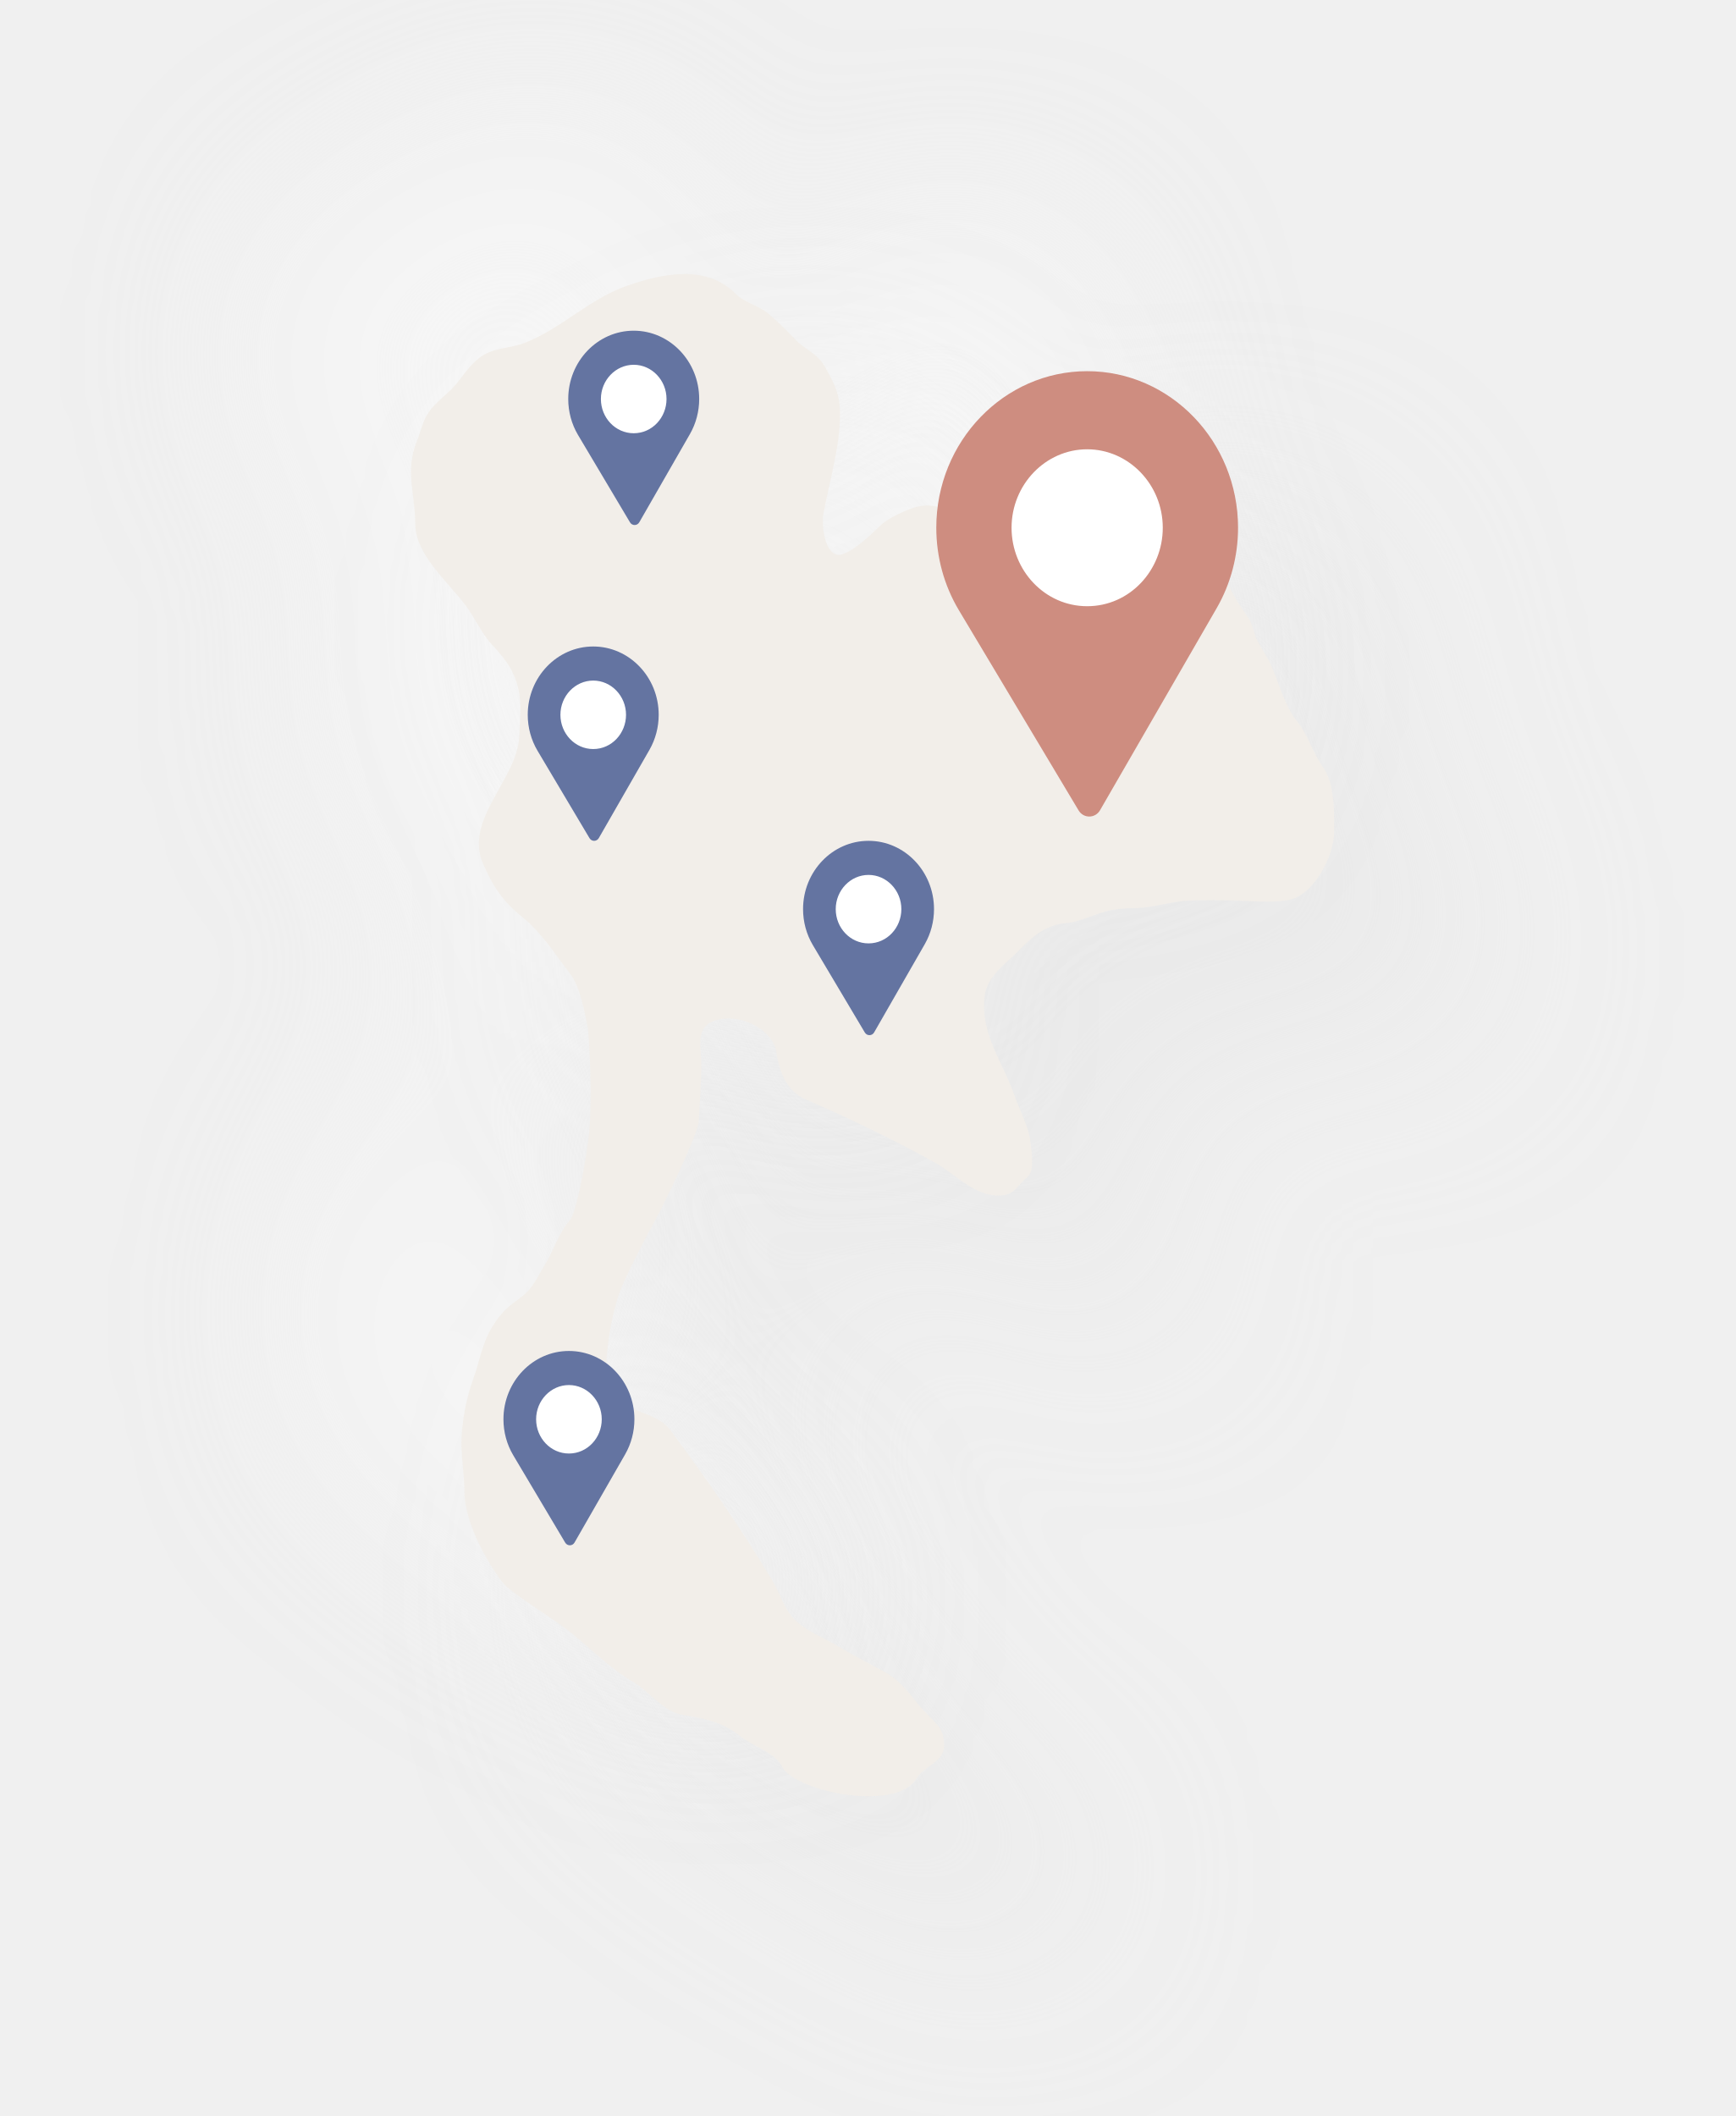
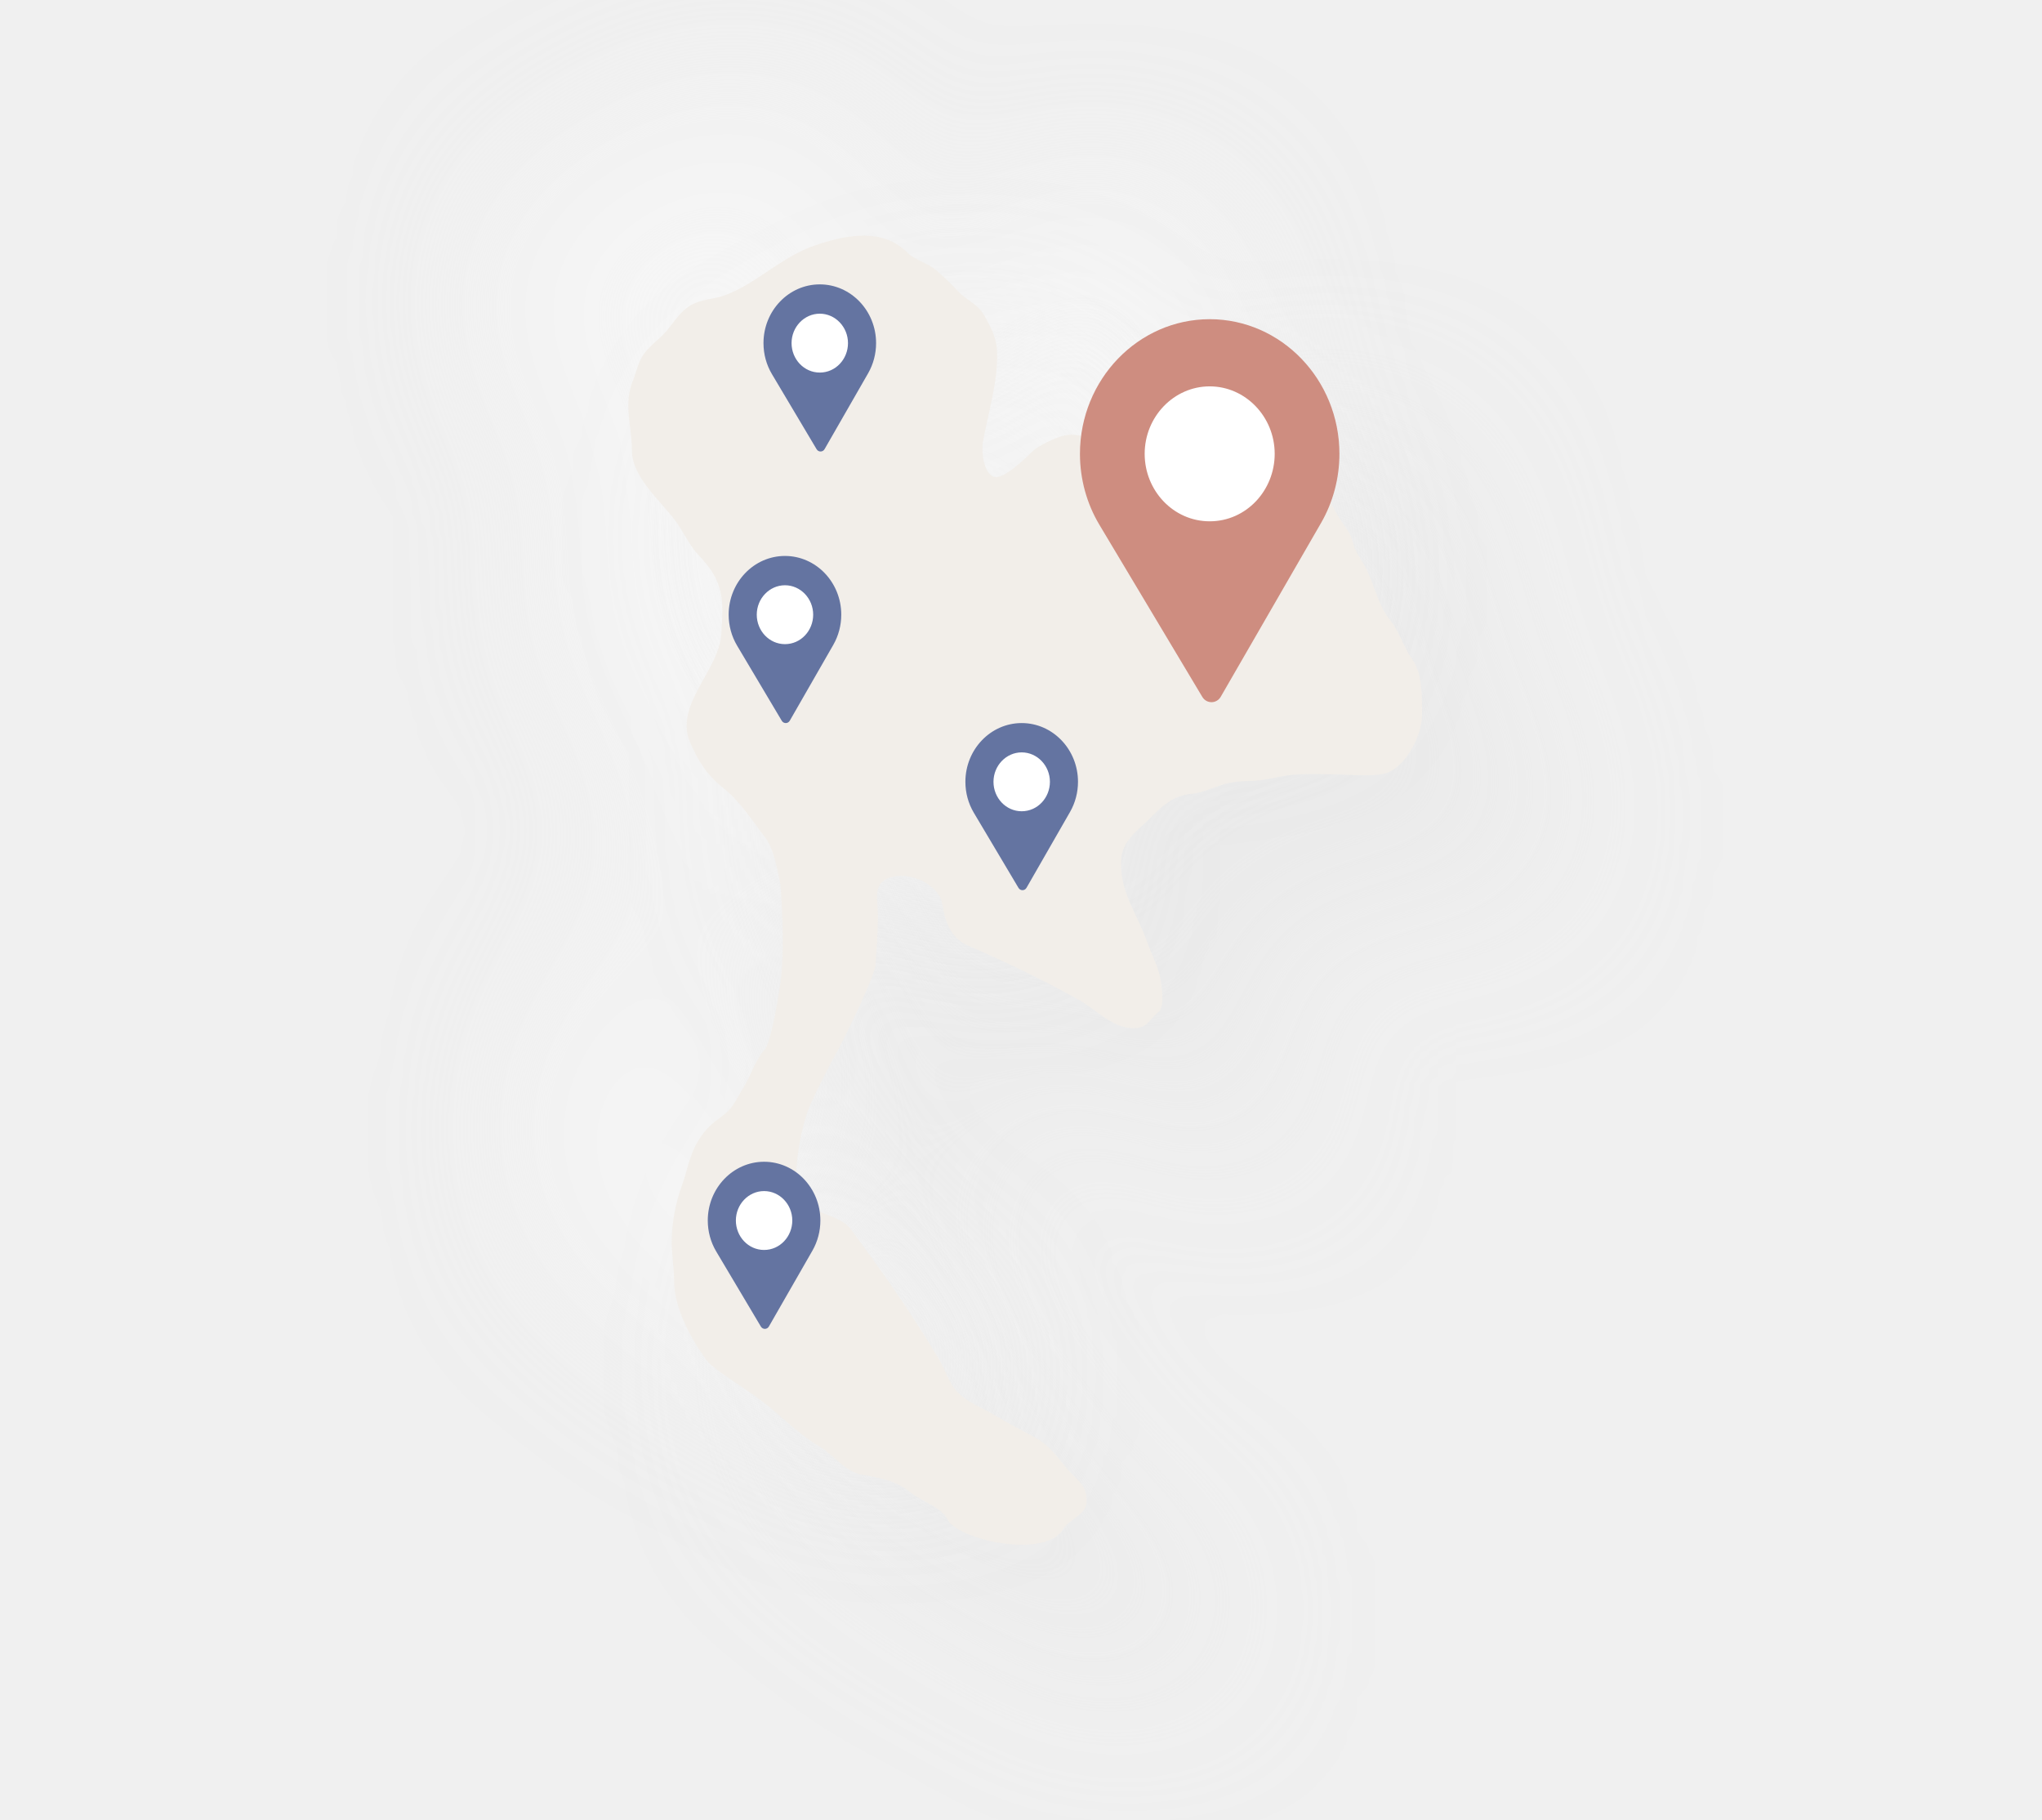
- <svg xmlns="http://www.w3.org/2000/svg" width="114" height="139" viewBox="0 0 114 139" fill="none">
+ <svg xmlns="http://www.w3.org/2000/svg" width="156" height="139" viewBox="0 0 156 139" fill="none">
  <g filter="url(#filter0_dd)">
-     <path d="M48.536 113.986C49.394 114.693 50.795 115.073 51.341 115.974C51.931 117.594 58.833 119.151 60.22 116.802C60.641 116.089 61.981 115.722 62.013 114.741C62.052 113.496 61.455 113.224 60.642 112.33C59.779 111.382 59.311 110.483 58.069 109.808C57.042 109.251 55.995 108.711 55 108.115C54.03 107.533 52.945 107.155 52.153 106.348C51.53 105.713 51.172 104.547 50.719 103.799C48.463 100.08 46.643 97.484 44.021 93.926C42.905 92.41 39.805 92.851 39.805 90.465C39.805 88.637 40.07 86.942 40.606 85.164C40.896 84.202 42.523 81.063 43.032 80.177C43.403 79.509 45.617 75.051 45.883 73.787C45.883 73.787 46.108 70.683 46.069 69.723C46.023 68.623 45.623 67.278 47.302 66.953C48.855 66.652 50.799 67.731 50.993 69.088C51.16 70.253 51.601 71.64 52.902 72.207C55.804 73.474 58.728 74.868 61.464 76.403C62.635 77.06 63.875 78.407 65.345 78.529C66.662 78.639 66.751 77.91 67.507 77.305C67.968 76.936 67.756 75.57 67.696 75.051C67.574 73.984 67.004 73.005 66.653 71.996C65.854 69.707 64.393 67.949 64.68 65.444C64.836 64.087 66.154 63.258 67.095 62.278C67.834 61.509 68.776 60.734 69.985 60.649C70.73 60.596 71.659 60.17 72.368 59.95C73.153 59.705 73.758 59.671 74.582 59.655C75.77 59.632 76.919 59.205 78.104 59.158C79.175 59.116 80.118 59.132 81.183 59.158C82.355 59.187 83.342 59.305 84.505 59.149C86.344 58.902 87.637 56.123 87.637 54.695C87.637 53.366 87.701 51.484 86.878 50.342C86.198 49.4 85.942 48.304 85.212 47.398C84.351 46.328 84.016 44.823 83.461 43.625C83.212 43.086 82.869 42.614 82.597 42.097C82.319 41.57 82.356 41.105 81.985 40.569C81.3 39.58 80.728 38.718 80.382 37.588C80.075 36.583 78.703 35.669 77.809 35.048C76.922 34.432 76.123 33.607 75.11 33.152C73.107 32.254 71.639 32.249 69.51 32.738C68.222 33.034 67.607 34.007 66.368 34.386C65.117 34.768 64.161 34.096 63.057 33.741C62.054 33.419 61.183 33.01 60.125 33.318C59.496 33.501 58.307 34.067 57.879 34.477C57.448 34.891 55.689 36.653 54.947 36.428C54.1 36.172 53.979 34.376 54.083 33.797C54.476 31.61 55.179 29.411 55.179 27.189C55.179 25.898 54.809 25.181 54.157 24.042C53.672 23.196 52.883 22.982 52.237 22.294C51.694 21.714 51.144 21.183 50.529 20.646C49.921 20.115 48.861 19.844 48.357 19.33C46.441 17.38 43.641 17.918 41.176 18.778C38.719 19.636 36.89 21.572 34.49 22.514C33.573 22.875 32.641 22.821 31.791 23.306C31.027 23.741 30.543 24.514 30.019 25.165C29.477 25.837 28.756 26.293 28.226 26.987C27.77 27.584 27.657 28.316 27.372 29.011C26.594 30.912 27.277 32.507 27.277 34.395C27.277 36.445 29.4 38.178 30.599 39.787C31.179 40.566 31.657 41.643 32.307 42.336C32.789 42.85 33.317 43.461 33.625 44.076C34.377 45.575 34.175 46.786 34.11 48.355C33.994 51.19 30.448 53.831 31.738 56.756C32.355 58.158 32.984 59.183 34.311 60.244C35.59 61.267 36.456 62.686 37.422 63.925C38.139 64.846 38.378 66.442 38.624 67.569C38.624 67.569 39.021 72.15 38.624 75.051C38.346 77.079 37.803 79.754 37.422 80.177C36.687 80.988 36.314 82.284 35.745 83.167C35.297 83.862 35.03 84.609 34.3 85.155C33.371 85.85 32.938 86.186 32.36 87.115C31.651 88.253 31.517 89.423 31.073 90.63C30.627 91.845 30.352 93.329 30.314 94.606C30.281 95.729 30.504 96.809 30.504 97.919C30.504 99.729 31.607 101.934 32.655 103.458C32.84 103.727 33.09 104.085 33.351 104.296C34.689 105.38 36.304 106.278 37.633 107.36C38.916 108.406 40.147 109.648 41.608 110.498C42.639 111.098 43.584 112.451 44.845 112.652C46.174 112.862 47.506 113.137 48.536 113.986Z" fill="#F2EEE9" />
    <g clip-path="url(#clip0)">
-       <path d="M71.311 28.934C68.316 28.934 65.881 31.461 65.881 34.568C65.881 37.691 68.312 40.203 71.311 40.203C74.363 40.203 76.74 37.643 76.74 34.568C76.74 31.461 74.305 28.934 71.311 28.934Z" fill="white" />
-       <path d="M71.415 24.383C65.95 24.383 61.504 28.997 61.504 34.668C61.504 36.584 62.015 38.454 62.982 40.076L70.85 53.233C71.177 53.78 71.946 53.771 72.262 53.221L79.929 39.937C80.842 38.349 81.326 36.527 81.326 34.668C81.326 28.997 76.88 24.383 71.415 24.383ZM71.415 39.822C68.643 39.822 66.448 37.48 66.448 34.668C66.448 31.832 68.682 29.514 71.415 29.514C74.147 29.514 76.381 31.832 76.381 34.668C76.381 37.456 74.216 39.822 71.415 39.822Z" fill="#CE8D80" />
-     </g>
-     <g clip-path="url(#clip1)">
-       <path d="M57.008 57.22C55.708 57.22 54.652 58.322 54.652 59.678C54.652 61.041 55.706 62.137 57.008 62.137C58.333 62.137 59.364 61.02 59.364 59.678C59.364 58.322 58.307 57.22 57.008 57.22Z" fill="white" />
-       <path d="M57.053 55.234C54.681 55.234 52.752 57.247 52.752 59.722C52.752 60.558 52.974 61.374 53.394 62.082L56.808 67.823C56.95 68.062 57.284 68.058 57.421 67.818L60.748 62.021C61.144 61.328 61.354 60.533 61.354 59.722C61.354 57.247 59.425 55.234 57.053 55.234ZM57.053 61.971C55.85 61.971 54.898 60.949 54.898 59.722C54.898 58.485 55.867 57.473 57.053 57.473C58.239 57.473 59.209 58.485 59.209 59.722C59.209 60.938 58.269 61.971 57.053 61.971Z" fill="#6474A1" />
-     </g>
-     <g clip-path="url(#clip2)">
-       <path d="M38.923 44.454C37.623 44.454 36.567 45.556 36.567 46.913C36.567 48.275 37.621 49.371 38.923 49.371C40.248 49.371 41.279 48.254 41.279 46.913C41.279 45.556 40.222 44.454 38.923 44.454Z" fill="white" />
-       <path d="M38.968 42.468C36.596 42.468 34.667 44.481 34.667 46.956C34.667 47.792 34.889 48.608 35.309 49.316L38.723 55.057C38.865 55.296 39.199 55.292 39.336 55.052L42.663 49.255C43.059 48.562 43.269 47.767 43.269 46.956C43.269 44.481 41.34 42.468 38.968 42.468ZM38.968 49.205C37.765 49.205 36.813 48.183 36.813 46.956C36.813 45.719 37.782 44.707 38.968 44.707C40.154 44.707 41.123 45.719 41.123 46.956C41.123 48.172 40.184 49.205 38.968 49.205Z" fill="#6474A1" />
-     </g>
-     <g clip-path="url(#clip3)">
-       <path d="M41.582 23.709C40.283 23.709 39.226 24.812 39.226 26.168C39.226 27.53 40.281 28.626 41.582 28.626C42.907 28.626 43.938 27.51 43.938 26.168C43.938 24.812 42.882 23.709 41.582 23.709Z" fill="white" />
-       <path d="M41.628 21.723C39.256 21.723 37.327 23.737 37.327 26.211C37.327 27.047 37.548 27.863 37.968 28.571L41.383 34.312C41.524 34.551 41.858 34.547 41.995 34.307L45.322 28.511C45.719 27.818 45.929 27.023 45.929 26.211C45.929 23.737 43.999 21.723 41.628 21.723ZM41.628 28.46C40.425 28.46 39.472 27.439 39.472 26.211C39.472 24.974 40.442 23.962 41.628 23.962C42.813 23.962 43.783 24.974 43.783 26.211C43.783 27.428 42.843 28.46 41.628 28.46Z" fill="#6474A1" />
-     </g>
-     <g clip-path="url(#clip4)">
-       <path d="M37.327 90.731C36.028 90.731 34.971 91.833 34.971 93.189C34.971 94.552 36.026 95.648 37.327 95.648C38.652 95.648 39.683 94.531 39.683 93.189C39.683 91.833 38.627 90.731 37.327 90.731Z" fill="white" />
-       <path d="M37.372 88.745C35.001 88.745 33.071 90.758 33.071 93.233C33.071 94.069 33.293 94.885 33.713 95.593L37.127 101.334C37.269 101.572 37.603 101.569 37.74 101.329L41.067 95.532C41.463 94.839 41.673 94.044 41.673 93.233C41.673 90.758 39.744 88.745 37.372 88.745ZM37.372 95.482C36.169 95.482 35.217 94.46 35.217 93.233C35.217 91.995 36.187 90.984 37.372 90.984C38.558 90.984 39.528 91.995 39.528 93.233C39.528 94.449 38.588 95.482 37.372 95.482Z" fill="#6474A1" />
+       <path d="M69.536 113.986C70.394 114.693 71.795 115.073 72.341 115.974C72.931 117.594 79.833 119.151 81.22 116.802C81.641 116.089 82.981 115.722 83.013 114.741C83.052 113.496 82.455 113.224 81.642 112.33C80.779 111.382 80.311 110.483 79.069 109.808C78.043 109.251 76.995 108.711 76 108.115C75.03 107.533 73.945 107.155 73.153 106.348C72.53 105.713 72.172 104.547 71.719 103.799C69.463 100.08 67.643 97.484 65.021 93.926C63.905 92.41 60.805 92.851 60.805 90.465C60.805 88.637 61.07 86.942 61.606 85.164C61.896 84.202 63.523 81.063 64.031 80.177C64.403 79.509 66.617 75.051 66.883 73.787C66.883 73.787 67.108 70.683 67.069 69.723C67.023 68.623 66.623 67.278 68.302 66.953C69.855 66.652 71.799 67.731 71.993 69.088C72.16 70.253 72.601 71.64 73.902 72.207C76.804 73.474 79.728 74.868 82.464 76.403C83.635 77.06 84.875 78.407 86.345 78.529C87.662 78.639 87.751 77.91 88.507 77.305C88.968 76.936 88.756 75.57 88.696 75.051C88.574 73.984 88.004 73.005 87.653 71.996C86.854 69.707 85.393 67.949 85.68 65.444C85.836 64.087 87.154 63.258 88.095 62.278C88.834 61.509 89.776 60.734 90.985 60.649C91.73 60.596 92.659 60.17 93.368 59.95C94.153 59.705 94.758 59.671 95.582 59.655C96.77 59.632 97.919 59.205 99.104 59.158C100.175 59.116 101.118 59.132 102.184 59.158C103.355 59.187 104.342 59.305 105.505 59.149C107.344 58.902 108.637 56.123 108.637 54.695C108.637 53.366 108.701 51.484 107.878 50.342C107.198 49.4 106.942 48.304 106.212 47.398C105.351 46.328 105.016 44.823 104.461 43.625C104.212 43.086 103.869 42.614 103.597 42.097C103.319 41.57 103.356 41.105 102.985 40.569C102.3 39.58 101.728 38.718 101.382 37.588C101.075 36.583 99.703 35.669 98.809 35.048C97.922 34.432 97.123 33.607 96.11 33.152C94.107 32.254 92.639 32.249 90.51 32.738C89.222 33.034 88.607 34.007 87.368 34.386C86.117 34.768 85.161 34.096 84.057 33.741C83.054 33.419 82.183 33.01 81.125 33.318C80.496 33.501 79.307 34.067 78.879 34.477C78.448 34.891 76.689 36.653 75.947 36.428C75.1 36.172 74.979 34.376 75.083 33.797C75.476 31.61 76.179 29.411 76.179 27.189C76.179 25.898 75.809 25.181 75.157 24.042C74.672 23.196 73.883 22.982 73.237 22.294C72.694 21.714 72.144 21.183 71.529 20.646C70.921 20.115 69.862 19.844 69.357 19.33C67.441 17.38 64.641 17.918 62.176 18.778C59.719 19.636 57.89 21.572 55.49 22.514C54.573 22.875 53.641 22.821 52.791 23.306C52.027 23.741 51.543 24.514 51.019 25.165C50.477 25.837 49.757 26.293 49.226 26.987C48.77 27.584 48.657 28.316 48.372 29.011C47.594 30.912 48.277 32.507 48.277 34.395C48.277 36.445 50.4 38.178 51.599 39.787C52.179 40.566 52.657 41.643 53.307 42.336C53.789 42.85 54.317 43.461 54.625 44.076C55.377 45.575 55.175 46.786 55.11 48.355C54.994 51.19 51.449 53.831 52.738 56.756C53.355 58.158 53.984 59.183 55.311 60.244C56.59 61.267 57.456 62.686 58.422 63.925C59.139 64.846 59.378 66.442 59.624 67.569C59.624 67.569 60.021 72.15 59.624 75.051C59.346 77.079 58.803 79.754 58.422 80.177C57.687 80.988 57.314 82.284 56.745 83.167C56.297 83.862 56.03 84.609 55.3 85.155C54.371 85.85 53.938 86.186 53.36 87.115C52.651 88.253 52.517 89.423 52.073 90.63C51.627 91.845 51.352 93.329 51.314 94.606C51.281 95.729 51.504 96.809 51.504 97.919C51.504 99.729 52.607 101.934 53.655 103.458C53.84 103.727 54.09 104.085 54.351 104.296C55.689 105.38 57.304 106.278 58.633 107.36C59.916 108.406 61.147 109.648 62.608 110.498C63.639 111.098 64.584 112.451 65.845 112.652C67.174 112.862 68.506 113.137 69.536 113.986Z" fill="#F2EEE9" />
+       <g clip-path="url(#clip1)">
+         <path d="M92.311 28.934C89.316 28.934 86.881 31.461 86.881 34.568C86.881 37.691 89.312 40.203 92.311 40.203C95.363 40.203 97.74 37.643 97.74 34.568C97.74 31.461 95.305 28.934 92.311 28.934Z" fill="white" />
+         <path d="M92.415 24.383C86.95 24.383 82.504 28.997 82.504 34.668C82.504 36.584 83.015 38.454 83.982 40.076L91.85 53.233C92.177 53.78 92.946 53.771 93.262 53.221L100.929 39.937C101.842 38.349 102.326 36.527 102.326 34.668C102.326 28.997 97.88 24.383 92.415 24.383ZM92.415 39.822C89.643 39.822 87.448 37.48 87.448 34.668C87.448 31.832 89.682 29.514 92.415 29.514C95.147 29.514 97.381 31.832 97.381 34.668C97.381 37.456 95.216 39.822 92.415 39.822Z" fill="#CE8D80" />
+       </g>
+       <g clip-path="url(#clip2)">
+         <path d="M78.008 57.22C76.708 57.22 75.652 58.322 75.652 59.678C75.652 61.041 76.707 62.137 78.008 62.137C79.332 62.137 80.364 61.02 80.364 59.678C80.364 58.322 79.307 57.22 78.008 57.22Z" fill="white" />
+         <path d="M78.053 55.234C75.681 55.234 73.752 57.247 73.752 59.722C73.752 60.558 73.974 61.374 74.394 62.082L77.808 67.823C77.95 68.062 78.284 68.058 78.421 67.818L81.748 62.021C82.144 61.328 82.354 60.533 82.354 59.722C82.354 57.247 80.425 55.234 78.053 55.234ZM78.053 61.971C76.85 61.971 75.898 60.949 75.898 59.722C75.898 58.485 76.867 57.473 78.053 57.473C79.239 57.473 80.209 58.485 80.209 59.722C80.209 60.938 79.269 61.971 78.053 61.971Z" fill="#6474A1" />
+       </g>
+       <g clip-path="url(#clip3)">
+         <path d="M59.923 44.454C58.623 44.454 57.567 45.556 57.567 46.913C57.567 48.275 58.621 49.371 59.923 49.371C61.248 49.371 62.279 48.254 62.279 46.913C62.279 45.556 61.222 44.454 59.923 44.454Z" fill="white" />
+         <path d="M59.968 42.468C57.596 42.468 55.667 44.481 55.667 46.956C55.667 47.792 55.889 48.608 56.309 49.316L59.723 55.057C59.865 55.296 60.199 55.292 60.336 55.052L63.663 49.255C64.059 48.562 64.269 47.767 64.269 46.956C64.269 44.481 62.34 42.468 59.968 42.468ZM59.968 49.205C58.765 49.205 57.813 48.183 57.813 46.956C57.813 45.719 58.782 44.707 59.968 44.707C61.154 44.707 62.123 45.719 62.123 46.956C62.123 48.172 61.184 49.205 59.968 49.205Z" fill="#6474A1" />
+       </g>
+       <g clip-path="url(#clip4)">
+         <path d="M62.582 23.709C61.283 23.709 60.226 24.812 60.226 26.168C60.226 27.53 61.281 28.626 62.582 28.626C63.907 28.626 64.939 27.51 64.939 26.168C64.939 24.812 63.882 23.709 62.582 23.709Z" fill="white" />
+         <path d="M62.628 21.723C60.256 21.723 58.327 23.737 58.327 26.211C58.327 27.047 58.548 27.863 58.968 28.571L62.383 34.312C62.524 34.551 62.858 34.547 62.995 34.307L66.323 28.511C66.719 27.818 66.929 27.023 66.929 26.211C66.929 23.737 64.999 21.723 62.628 21.723ZM62.628 28.46C61.425 28.46 60.472 27.439 60.472 26.211C60.472 24.974 61.442 23.962 62.628 23.962C63.813 23.962 64.783 24.974 64.783 26.211C64.783 27.428 63.843 28.46 62.628 28.46Z" fill="#6474A1" />
+       </g>
+       <g clip-path="url(#clip5)">
+         <path d="M58.327 90.731C57.028 90.731 55.971 91.833 55.971 93.189C55.971 94.552 57.026 95.648 58.327 95.648C59.652 95.648 60.683 94.531 60.683 93.189C60.683 91.833 59.627 90.731 58.327 90.731Z" fill="white" />
+         <path d="M58.372 88.745C56.001 88.745 54.071 90.758 54.071 93.233C54.071 94.069 54.293 94.885 54.713 95.593L58.127 101.334C58.269 101.572 58.603 101.569 58.74 101.329L62.067 95.532C62.463 94.839 62.673 94.044 62.673 93.233C62.673 90.758 60.744 88.745 58.372 88.745ZM58.372 95.482C57.169 95.482 56.217 94.46 56.217 93.233C56.217 91.995 57.187 90.984 58.372 90.984C59.558 90.984 60.528 91.995 60.528 93.233C60.528 94.449 59.588 95.482 58.372 95.482Z" fill="#6474A1" />
+       </g>
    </g>
  </g>
  <defs>
-     <filter id="filter0_dd" x="-21" y="-3" width="156" height="142" filterUnits="userSpaceOnUse" color-interpolation-filters="sRGB">
+     <filter id="filter0_dd" x="0" y="-3" width="156" height="142" filterUnits="userSpaceOnUse" color-interpolation-filters="sRGB">
      <feFlood flood-opacity="0" result="BackgroundImageFix" />
      <feColorMatrix in="SourceAlpha" type="matrix" values="0 0 0 0 0 0 0 0 0 0 0 0 0 0 0 0 0 0 127 0" />
      <feOffset dx="9" dy="9" />
      <feGaussianBlur stdDeviation="6" />
      <feColorMatrix type="matrix" values="0 0 0 0 0.9 0 0 0 0 0.9 0 0 0 0 0.9 0 0 0 0.5 0" />
      <feBlend mode="normal" in2="BackgroundImageFix" result="effect1_dropShadow" />
      <feColorMatrix in="SourceAlpha" type="matrix" values="0 0 0 0 0 0 0 0 0 0 0 0 0 0 0 0 0 0 127 0" />
      <feOffset dx="-9" dy="-9" />
      <feGaussianBlur stdDeviation="6" />
      <feColorMatrix type="matrix" values="0 0 0 0 0.99 0 0 0 0 0.99 0 0 0 0 0.99 0 0 0 0.5 0" />
      <feBlend mode="normal" in2="effect1_dropShadow" result="effect2_dropShadow" />
      <feBlend mode="normal" in="SourceGraphic" in2="effect2_dropShadow" result="shape" />
    </filter>
    <clipPath id="clip0">
-       <rect x="57.319" y="24.383" width="28.192" height="29.255" fill="white" />
+       <rect x="21" y="18" width="114" height="100" fill="white" />
    </clipPath>
    <clipPath id="clip1">
-       <rect x="50.936" y="55.234" width="12.234" height="12.766" fill="white" />
+       <rect x="78.319" y="24.383" width="28.192" height="29.255" fill="white" />
    </clipPath>
    <clipPath id="clip2">
-       <rect x="32.851" y="42.468" width="12.234" height="12.766" fill="white" />
+       <rect x="71.936" y="55.234" width="12.234" height="12.766" fill="white" />
    </clipPath>
    <clipPath id="clip3">
-       <rect x="35.511" y="21.723" width="12.234" height="12.766" fill="white" />
+       <rect x="53.851" y="42.468" width="12.234" height="12.766" fill="white" />
    </clipPath>
    <clipPath id="clip4">
-       <rect x="31.255" y="88.745" width="12.234" height="12.766" fill="white" />
+       <rect x="56.511" y="21.723" width="12.234" height="12.766" fill="white" />
+     </clipPath>
+     <clipPath id="clip5">
+       <rect x="52.255" y="88.745" width="12.234" height="12.766" fill="white" />
    </clipPath>
  </defs>
</svg>
